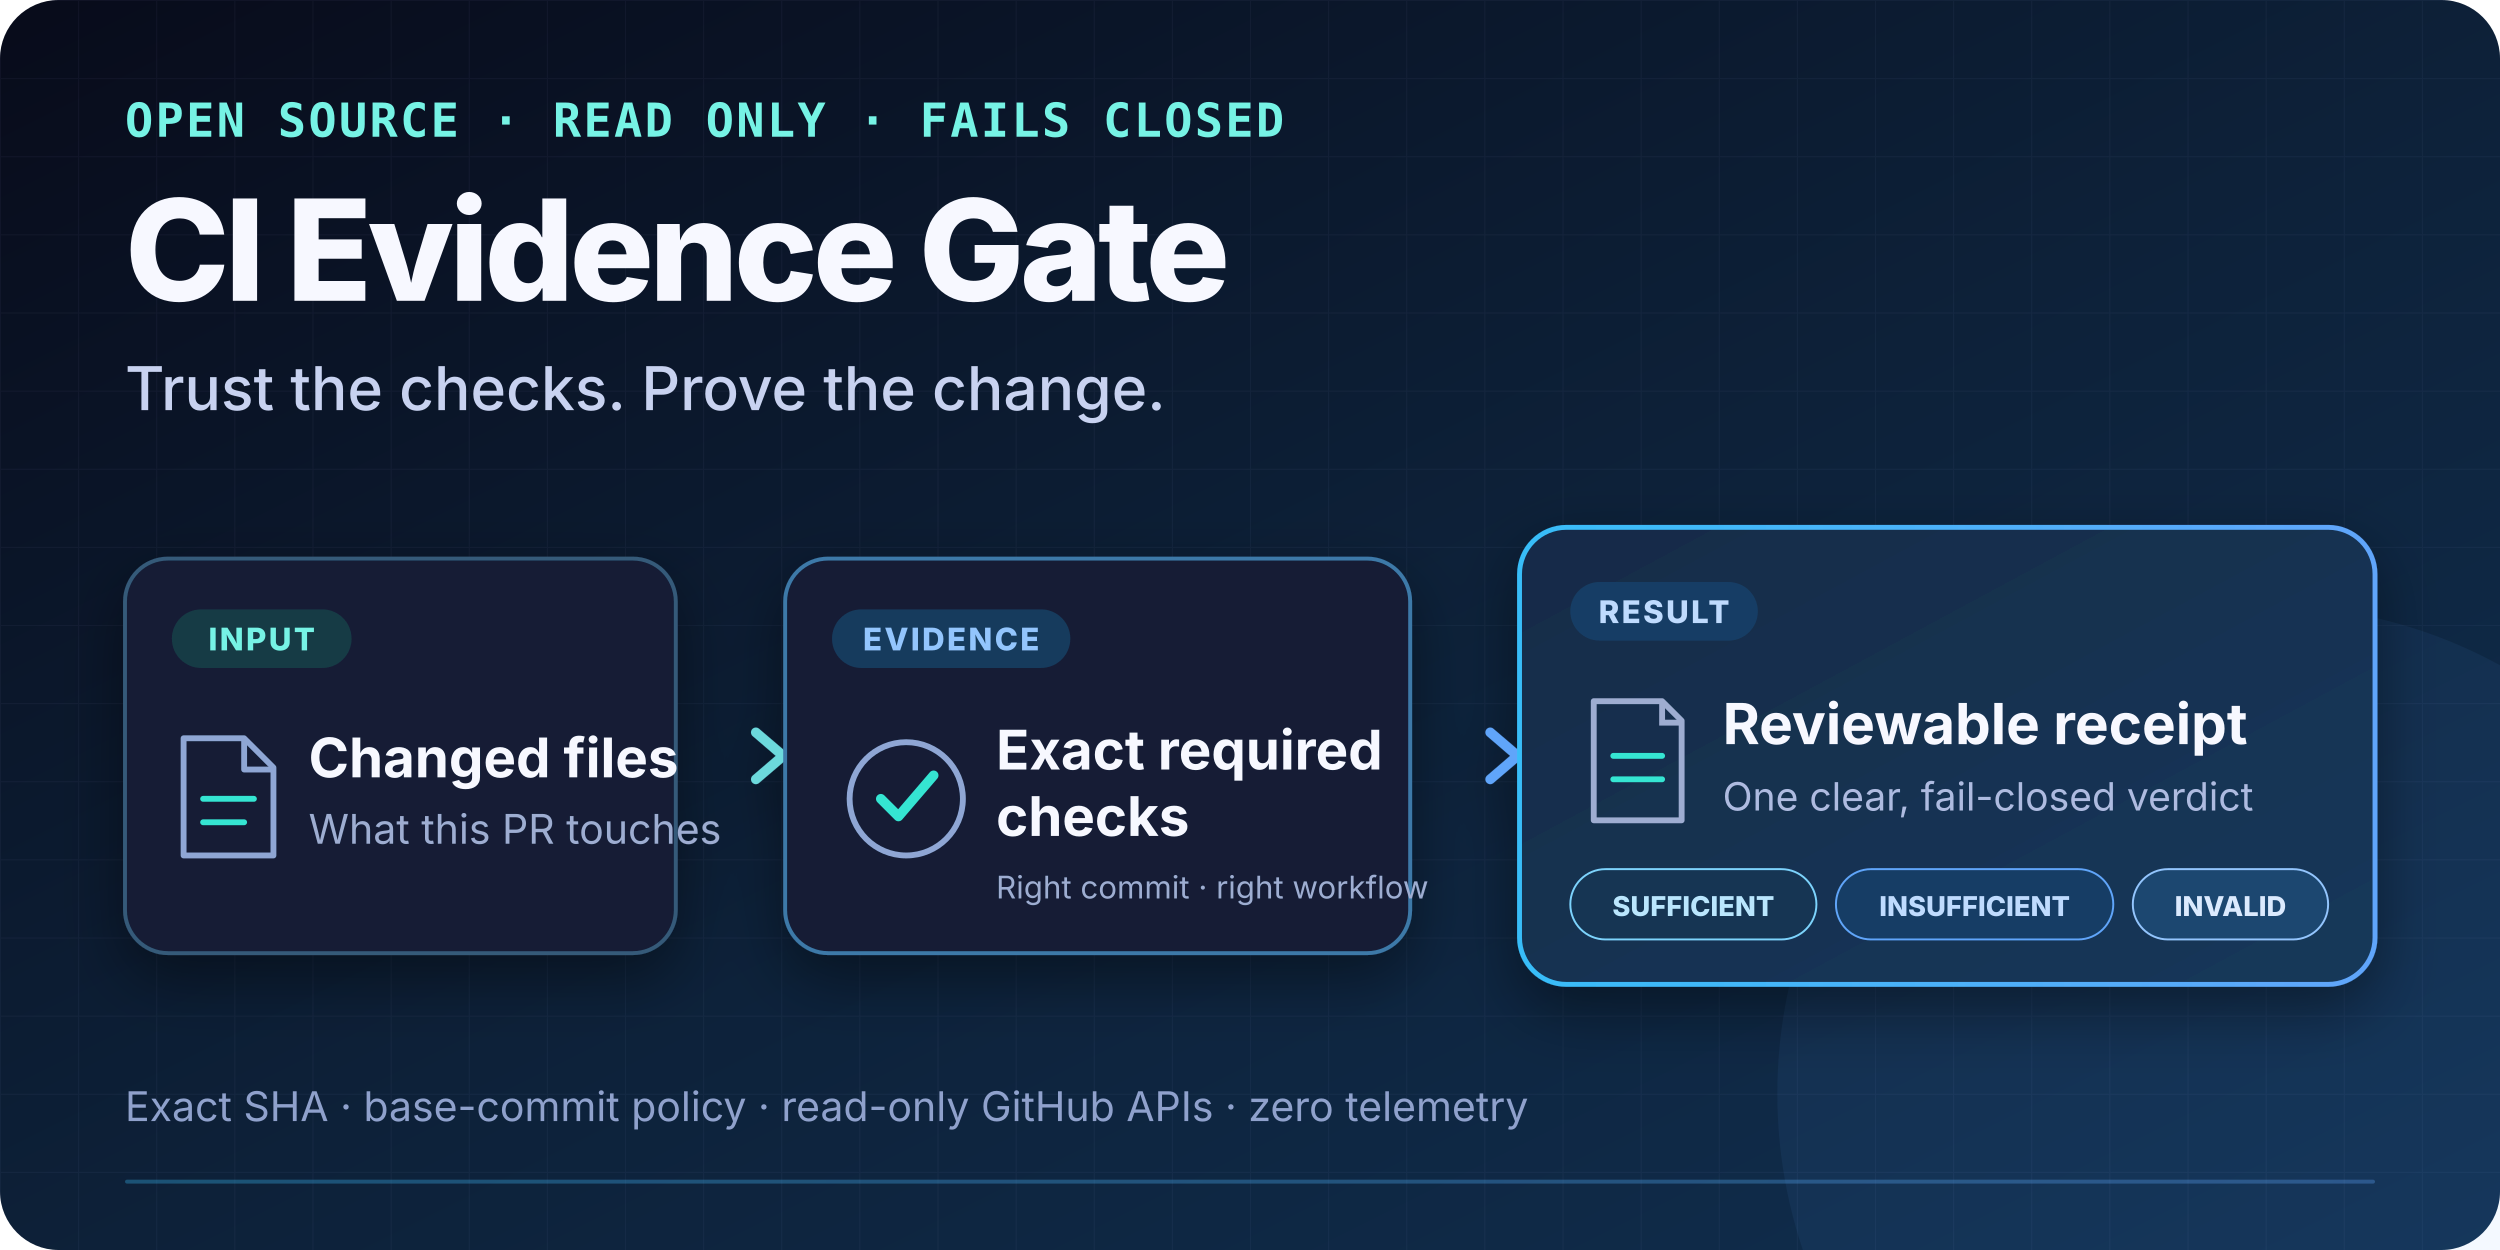
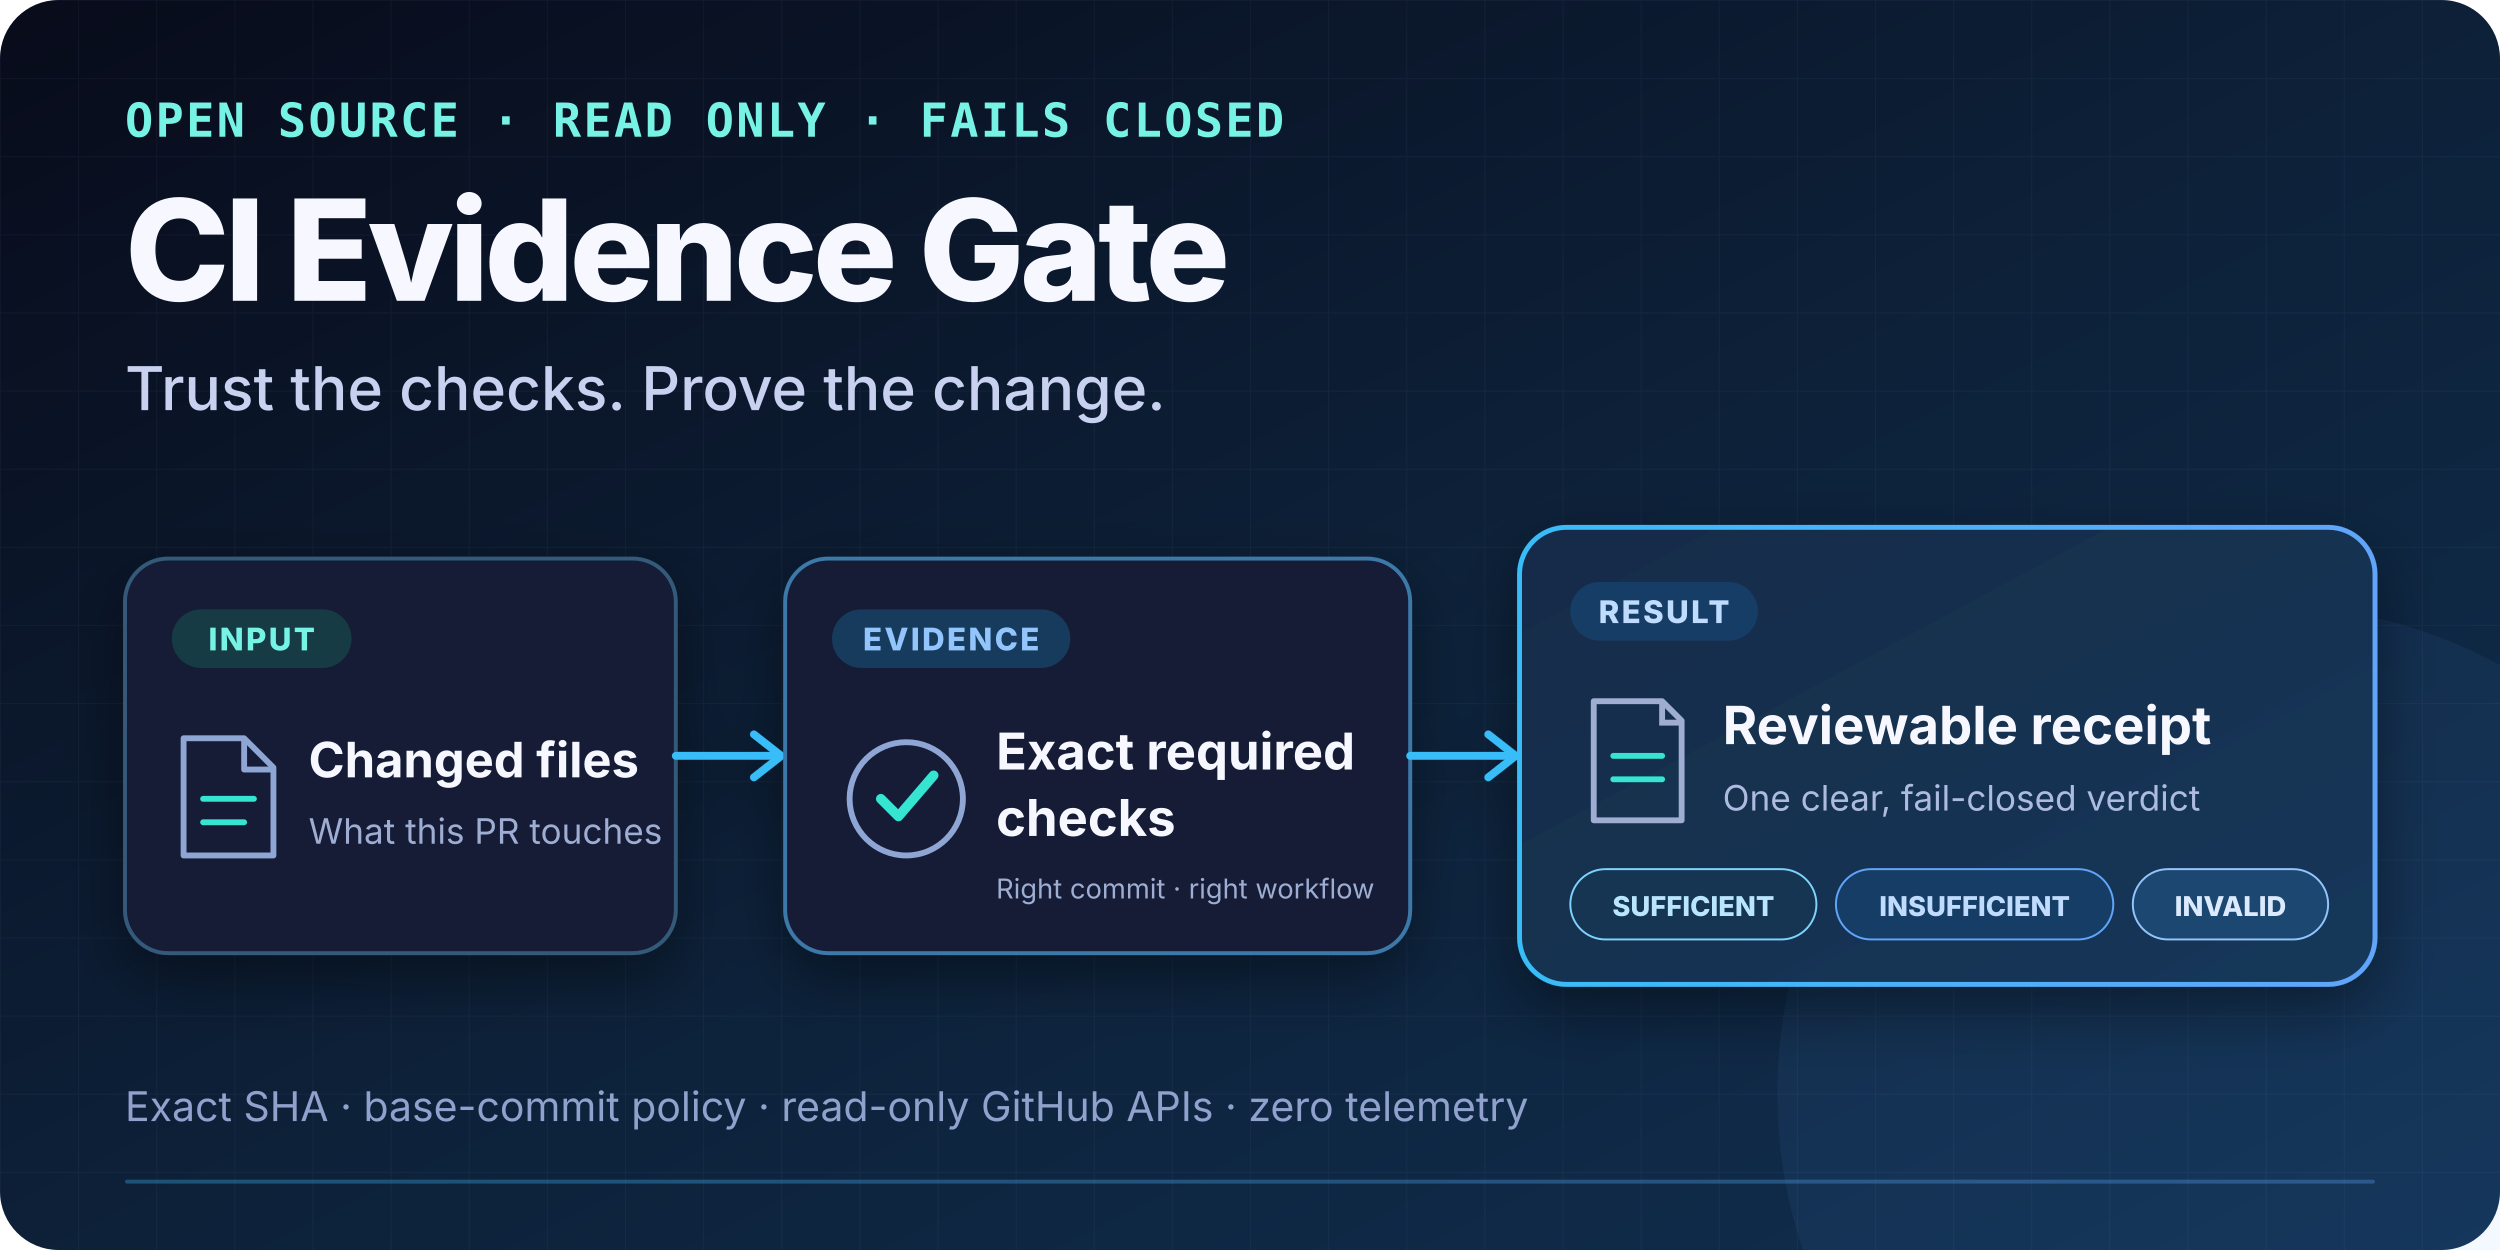
<svg xmlns="http://www.w3.org/2000/svg" width="1280" height="640" viewBox="0 0 1280 640" role="img" aria-labelledby="title description">
  <defs>
    <linearGradient id="background" x1="0" y1="0" x2="1" y2="1">
      <stop offset="0" stop-color="#080b1a" />
      <stop offset="0.52" stop-color="#0d2139" />
      <stop offset="1" stop-color="#102f50" />
    </linearGradient>
    <linearGradient id="accent" x1="0" y1="0" x2="1" y2="0">
      <stop offset="0" stop-color="#38bdf8" />
      <stop offset="1" stop-color="#60a5fa" />
    </linearGradient>
    <linearGradient id="result-card" x1="0" y1="0" x2="1" y2="1">
      <stop offset="0" stop-color="#142b48" />
      <stop offset="1" stop-color="#17385a" />
    </linearGradient>
    <radialGradient id="cyan-glow" cx="0" cy="0" r="1" gradientTransform="translate(1160 70) rotate(135) scale(330)">
      <stop offset="0" stop-color="#38bdf8" stop-opacity="0.2" />
      <stop offset="1" stop-color="#38bdf8" stop-opacity="0" />
    </radialGradient>
    <pattern id="grid" width="40" height="40" patternUnits="userSpaceOnUse">
      <path d="M40 0H0V40" fill="none" stroke="#b7c7ff" stroke-opacity="0.045" />
    </pattern>
    <filter id="shadow" x="-20%" y="-30%" width="140%" height="170%">
      <feDropShadow dx="0" dy="12" stdDeviation="16" flood-color="#03040c" flood-opacity="0.42" />
    </filter>
  </defs>
  <rect width="1280" height="640" rx="30" fill="url(#background)" />
  <rect width="1280" height="640" rx="30" fill="url(#grid)" />
  <rect width="1280" height="640" rx="30" fill="url(#cyan-glow)" />
  <circle cx="1160" cy="560" r="250" fill="#60a5fa" opacity="0.07" />
  <text x="64" y="70" fill="#76f3e5" font-family="ui-monospace, SFMono-Regular, Menlo, monospace" font-size="24" font-weight="700" letter-spacing="1.2">OPEN SOURCE · READ ONLY · FAILS CLOSED</text>
  <text x="64" y="154" fill="#f7f8ff" font-family="Inter, ui-sans-serif, system-ui, sans-serif" font-size="72" font-weight="800" letter-spacing="-2.4">CI Evidence Gate</text>
  <text x="64" y="210" fill="#c8d2f0" font-family="Inter, ui-sans-serif, system-ui, sans-serif" font-size="31" font-weight="500">Trust the checks. Prove the change.</text>
  <g filter="url(#shadow)" font-family="Inter, ui-sans-serif, system-ui, sans-serif">
    <rect x="64" y="286" width="282" height="202" rx="22" fill="#121d36" stroke="#355a79" stroke-width="2" />
    <rect x="88" y="312" width="92" height="30" rx="15" fill="#163b45" />
    <text x="134" y="333" text-anchor="middle" fill="#76f3e5" font-size="16" font-weight="800" letter-spacing="1.2">INPUT</text>
    <path d="M94 378h31l15 15v45H94z" fill="none" stroke="#8fa6d4" stroke-width="3" stroke-linejoin="round" />
    <path d="M125 378v16h15" fill="none" stroke="#8fa6d4" stroke-width="3" stroke-linejoin="round" />
    <path d="M104 409h26M104 421h21" stroke="#35e5d2" stroke-width="3" stroke-linecap="round" />
-     <text x="158" y="398" fill="#f7f8ff" font-size="28" font-weight="750">Changed files</text>
-     <text x="158" y="432" fill="#9eadd1" font-size="21">What this PR touches</text>
-     <path d="M346 387h52" stroke="url(#accent)" stroke-width="5" stroke-linecap="round" />
-     <path d="M387 375l14 12-14 12" fill="none" stroke="#6cd9dc" stroke-width="5" stroke-linecap="round" stroke-linejoin="round" />
+     <text x="158" y="398" fill="#f7f8ff" font-size="25" font-weight="750">Changed files</text>
+     <text x="158" y="432" fill="#9eadd1" font-size="18">What this PR touches</text>
+     <path d="M346 387H398" fill="none" stroke="#38bdf8" stroke-width="4" stroke-linecap="round" />
+     <path d="M386 376L400 387L386 398" fill="none" stroke="#38bdf8" stroke-width="4" stroke-linecap="round" stroke-linejoin="round" />
    <rect x="402" y="286" width="320" height="202" rx="22" fill="#121d36" stroke="#3d79a8" stroke-width="2" />
    <rect x="426" y="312" width="122" height="30" rx="15" fill="#163b5d" />
    <text x="487" y="333" text-anchor="middle" fill="#93c5fd" font-size="16" font-weight="800" letter-spacing="1.2">EVIDENCE</text>
    <circle cx="464" cy="409" r="29" fill="none" stroke="#8fa6d4" stroke-width="3" />
    <path d="M451 409l9 9 18-21" fill="none" stroke="#35e5d2" stroke-width="5" stroke-linecap="round" stroke-linejoin="round" />
-     <text x="510" y="394" fill="#f7f8ff" font-size="28" font-weight="750">Exact required</text>
-     <text x="510" y="428" fill="#f7f8ff" font-size="28" font-weight="750">checks</text>
-     <text x="510" y="460" fill="#9eadd1" font-size="16">Right commit · right workflow</text>
-     <path d="M722 387h52" stroke="url(#accent)" stroke-width="5" stroke-linecap="round" />
-     <path d="M763 375l14 12-14 12" fill="none" stroke="#60a5fa" stroke-width="5" stroke-linecap="round" stroke-linejoin="round" />
+     <text x="510" y="394" fill="#f7f8ff" font-size="26" font-weight="750">Exact required</text>
+     <text x="510" y="428" fill="#f7f8ff" font-size="26" font-weight="750">checks</text>
+     <text x="510" y="460" fill="#9eadd1" font-size="14">Right commit · right workflow</text>
+     <path d="M722 387H774" fill="none" stroke="#38bdf8" stroke-width="4" stroke-linecap="round" />
+     <path d="M762 376L776 387L762 398" fill="none" stroke="#38bdf8" stroke-width="4" stroke-linecap="round" stroke-linejoin="round" />
    <rect x="778" y="270" width="438" height="234" rx="24" fill="url(#result-card)" stroke="url(#accent)" stroke-width="2.5" />
    <rect x="804" y="298" width="96" height="30" rx="15" fill="#183e65" />
    <text x="852" y="319" text-anchor="middle" fill="#bfdbfe" font-size="16" font-weight="800" letter-spacing="1.2">RESULT</text>
    <path d="M816 359h35l10 10v51h-45z" fill="none" stroke="#9eadd1" stroke-width="3" stroke-linejoin="round" />
    <path d="M851 359v11h10" fill="none" stroke="#9eadd1" stroke-width="3" />
    <path d="M826 387h25M826 399h25" stroke="#35e5d2" stroke-width="3" stroke-linecap="round" />
-     <text x="882" y="381" fill="#f7f8ff" font-size="29" font-weight="750">Reviewable receipt</text>
-     <text x="882" y="415" fill="#aebbe0" font-size="20">One clear, fail-closed verdict</text>
+     <text x="882" y="381" fill="#f7f8ff" font-size="27" font-weight="750">Reviewable receipt</text>
+     <text x="882" y="415" fill="#aebbe0" font-size="18">One clear, fail-closed verdict</text>
    <rect x="804" y="445" width="126" height="36" rx="18" fill="#123552" stroke="#7dd3fc" />
    <text x="867" y="469" text-anchor="middle" fill="#bae6fd" font-size="14" font-weight="800">SUFFICIENT</text>
    <rect x="940" y="445" width="142" height="36" rx="18" fill="#163e65" stroke="#60a5fa" />
    <text x="1011" y="469" text-anchor="middle" fill="#bfdbfe" font-size="14" font-weight="800">INSUFFICIENT</text>
    <rect x="1092" y="445" width="100" height="36" rx="18" fill="#1d4770" stroke="#93c5fd" />
    <text x="1142" y="469" text-anchor="middle" fill="#dbeafe" font-size="14" font-weight="800">INVALID</text>
  </g>
  <text x="64" y="574" fill="#8fa1cc" font-family="Inter, ui-sans-serif, system-ui, sans-serif" font-size="21">Exact SHA  ·  base-commit policy  ·  read-only GitHub APIs  ·  zero telemetry</text>
  <rect x="64" y="604" width="1152" height="2" rx="1" fill="url(#accent)" opacity="0.32" />
</svg>
